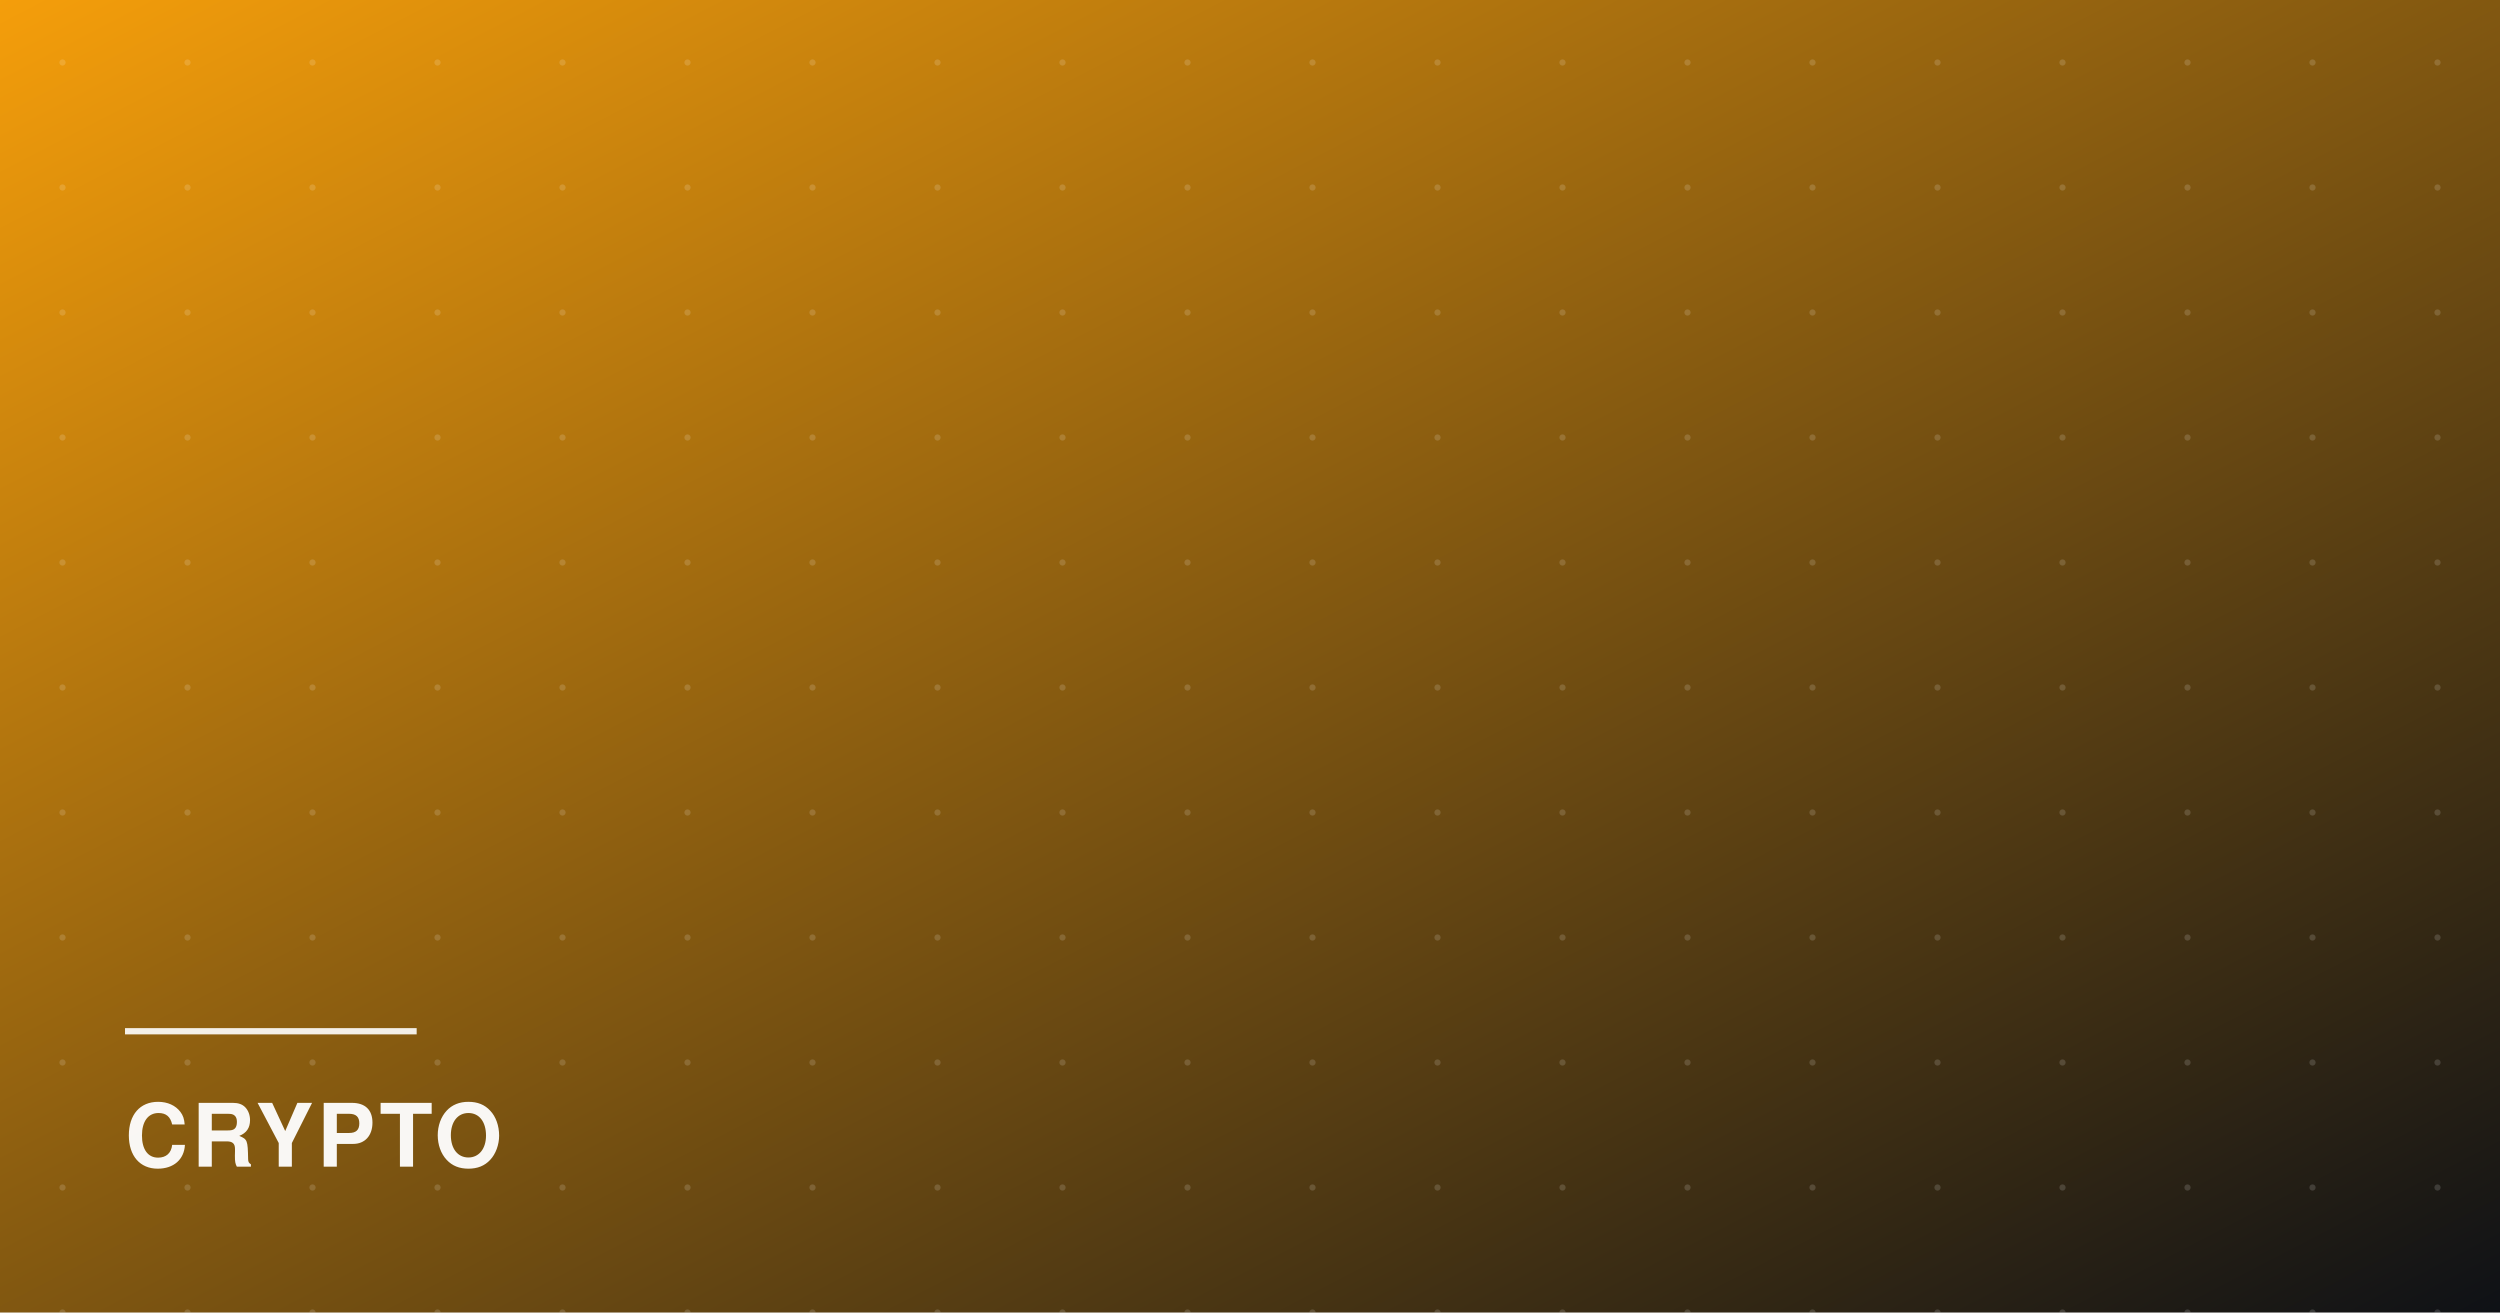
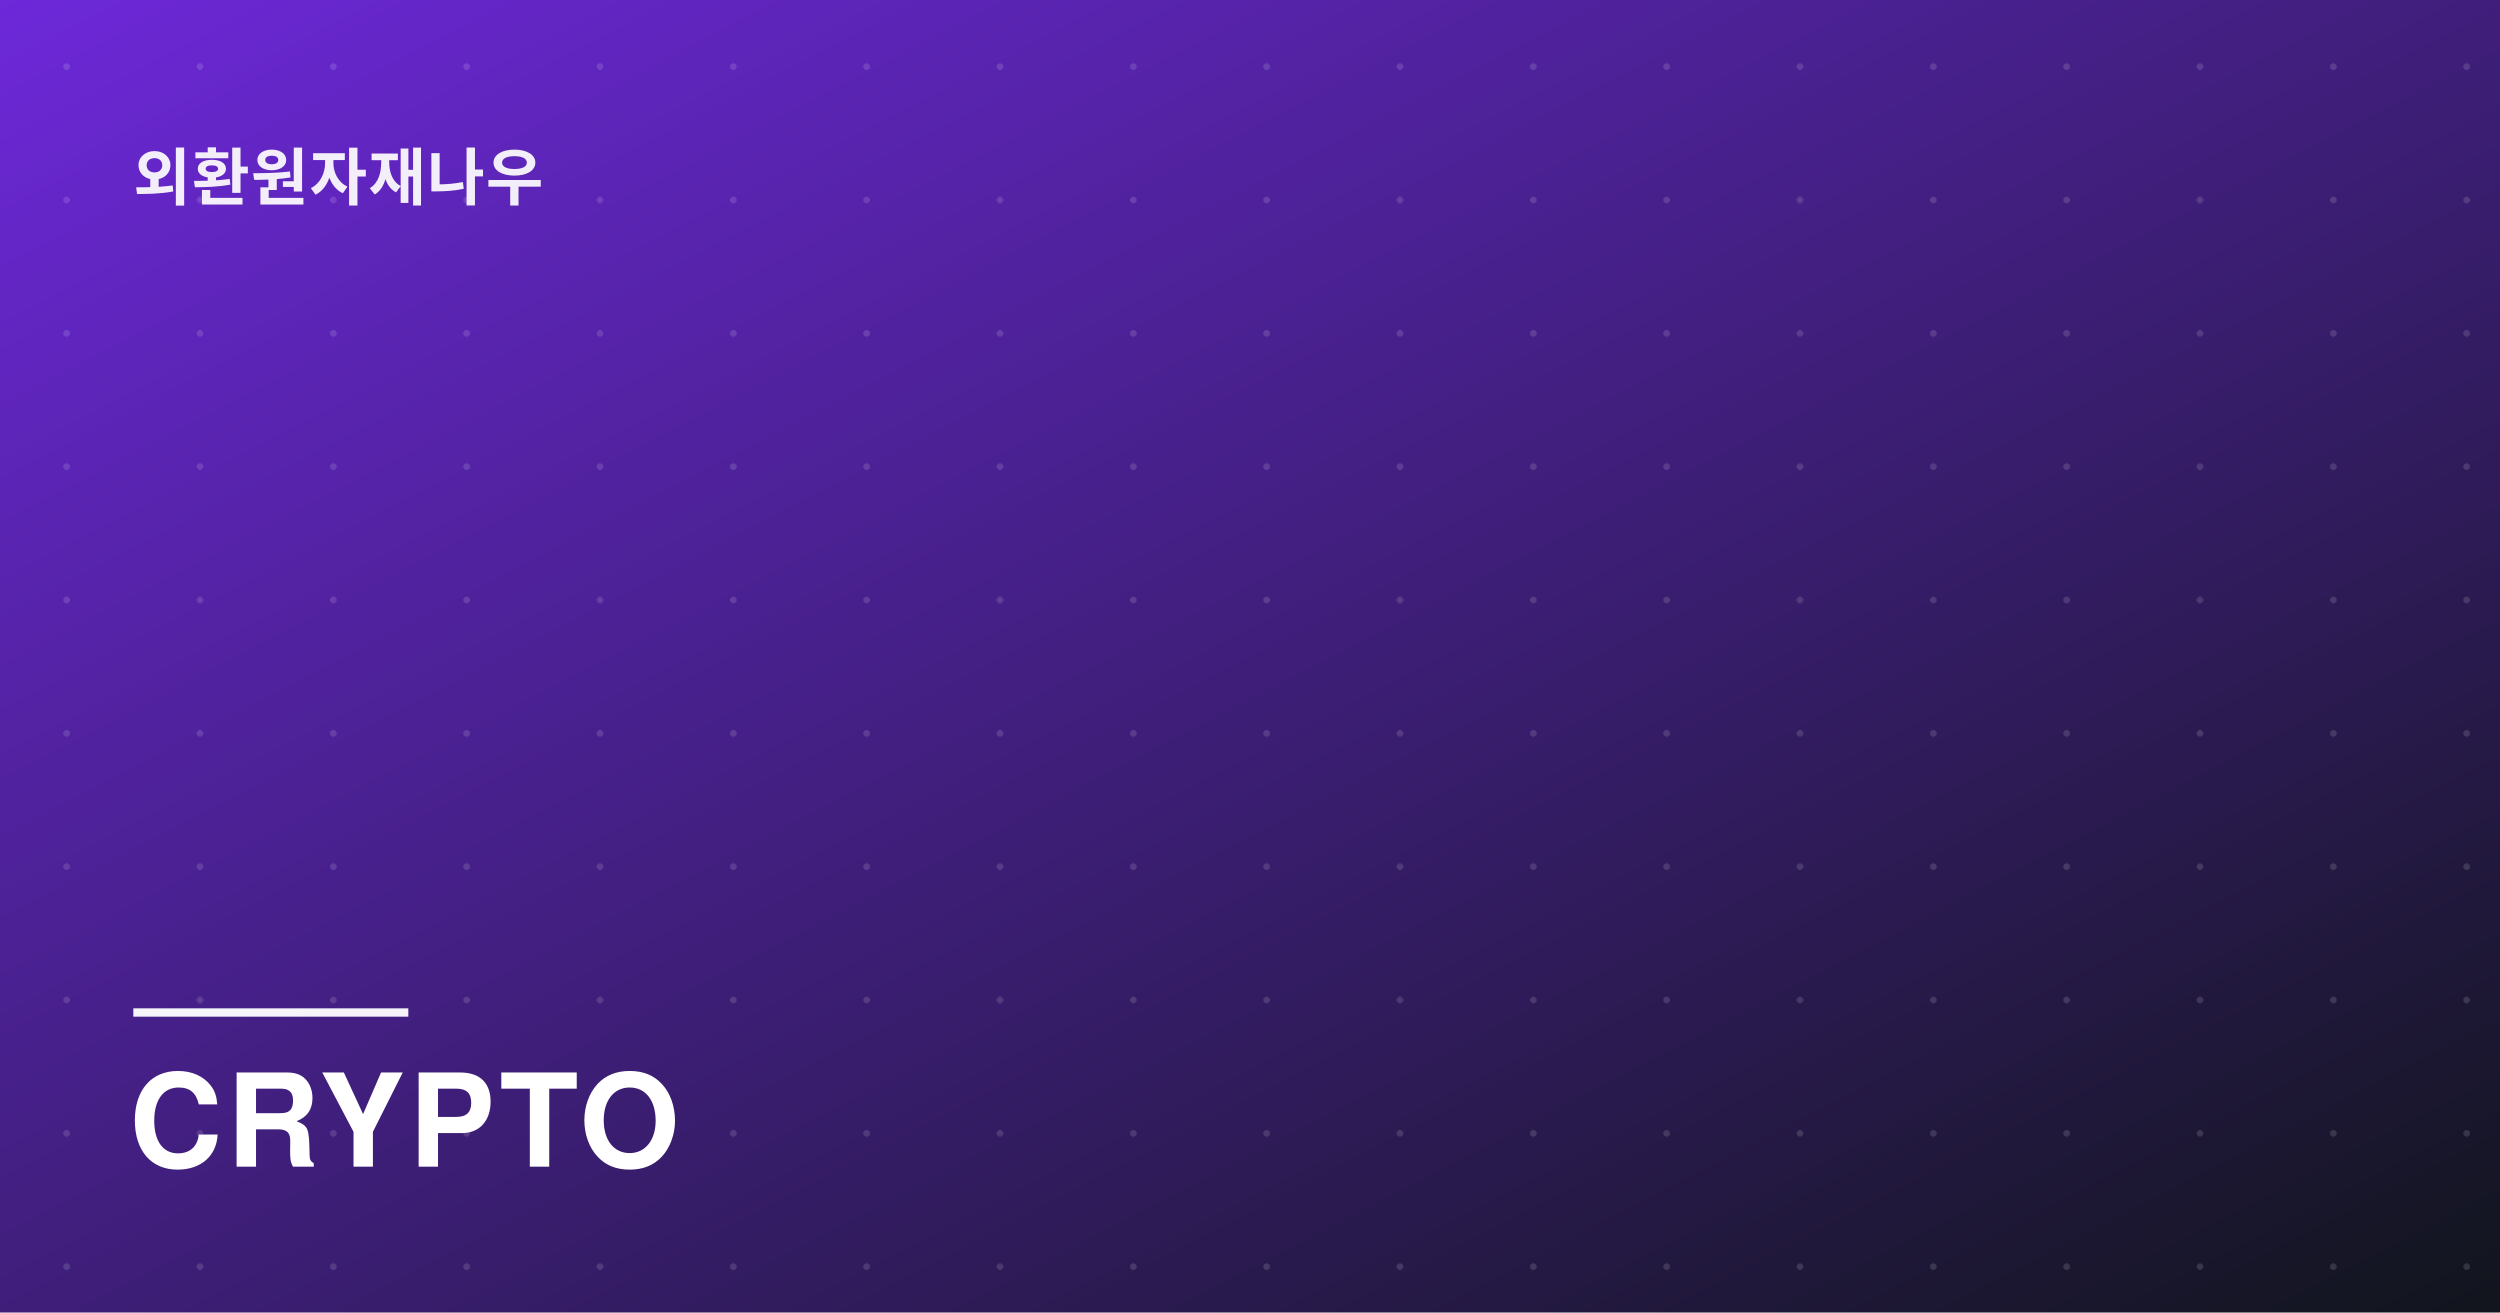
<svg xmlns="http://www.w3.org/2000/svg" viewBox="0 0 1200 630" width="1200" height="630">
  <defs>
    <linearGradient id="g" x1="0" y1="0" x2="1" y2="1">
-       <stop offset="0" stop-color="#f59e0b" />
-       <stop offset="1" stop-color="#0e1116" />
+       <stop offset="0" stop-color="#6d28d9" />
+       <stop offset="1" stop-color="#11151c" />
    </linearGradient>
-     <pattern id="p" width="60" height="60" patternUnits="userSpaceOnUse">
-       <circle cx="30" cy="30" r="1.5" fill="rgba(255,255,255,0.15)" />
+     <pattern id="p" width="64" height="64" patternUnits="userSpaceOnUse">
+       <circle cx="32" cy="32" r="1.6" fill="rgba(255,255,255,0.14)" />
    </pattern>
  </defs>
  <rect width="1200" height="630" fill="url(#g)" />
  <rect width="1200" height="630" fill="url(#p)" />
-   <text x="60" y="560" font-family="-apple-system,Helvetica,sans-serif" font-size="42" font-weight="700" fill="white" letter-spacing="0.04em" opacity="0.95">CRYPTO</text>
-   <line x1="60" y1="495" x2="200" y2="495" stroke="white" stroke-width="3" opacity="0.9" />
+   <text x="64" y="96" font-family="-apple-system,'Apple SD Gothic Neo','Noto Sans KR',sans-serif" font-size="30" font-weight="800" fill="rgba(255,255,255,0.92)" letter-spacing="0.02em">외환원자재나우</text>
+   <line x1="64" y1="486" x2="196" y2="486" stroke="white" stroke-width="4" opacity="0.95" />
+   <text x="62" y="560" font-family="-apple-system,Helvetica,sans-serif" font-size="62" font-weight="800" fill="white" letter-spacing="0.03em">CRYPTO</text>
</svg>
